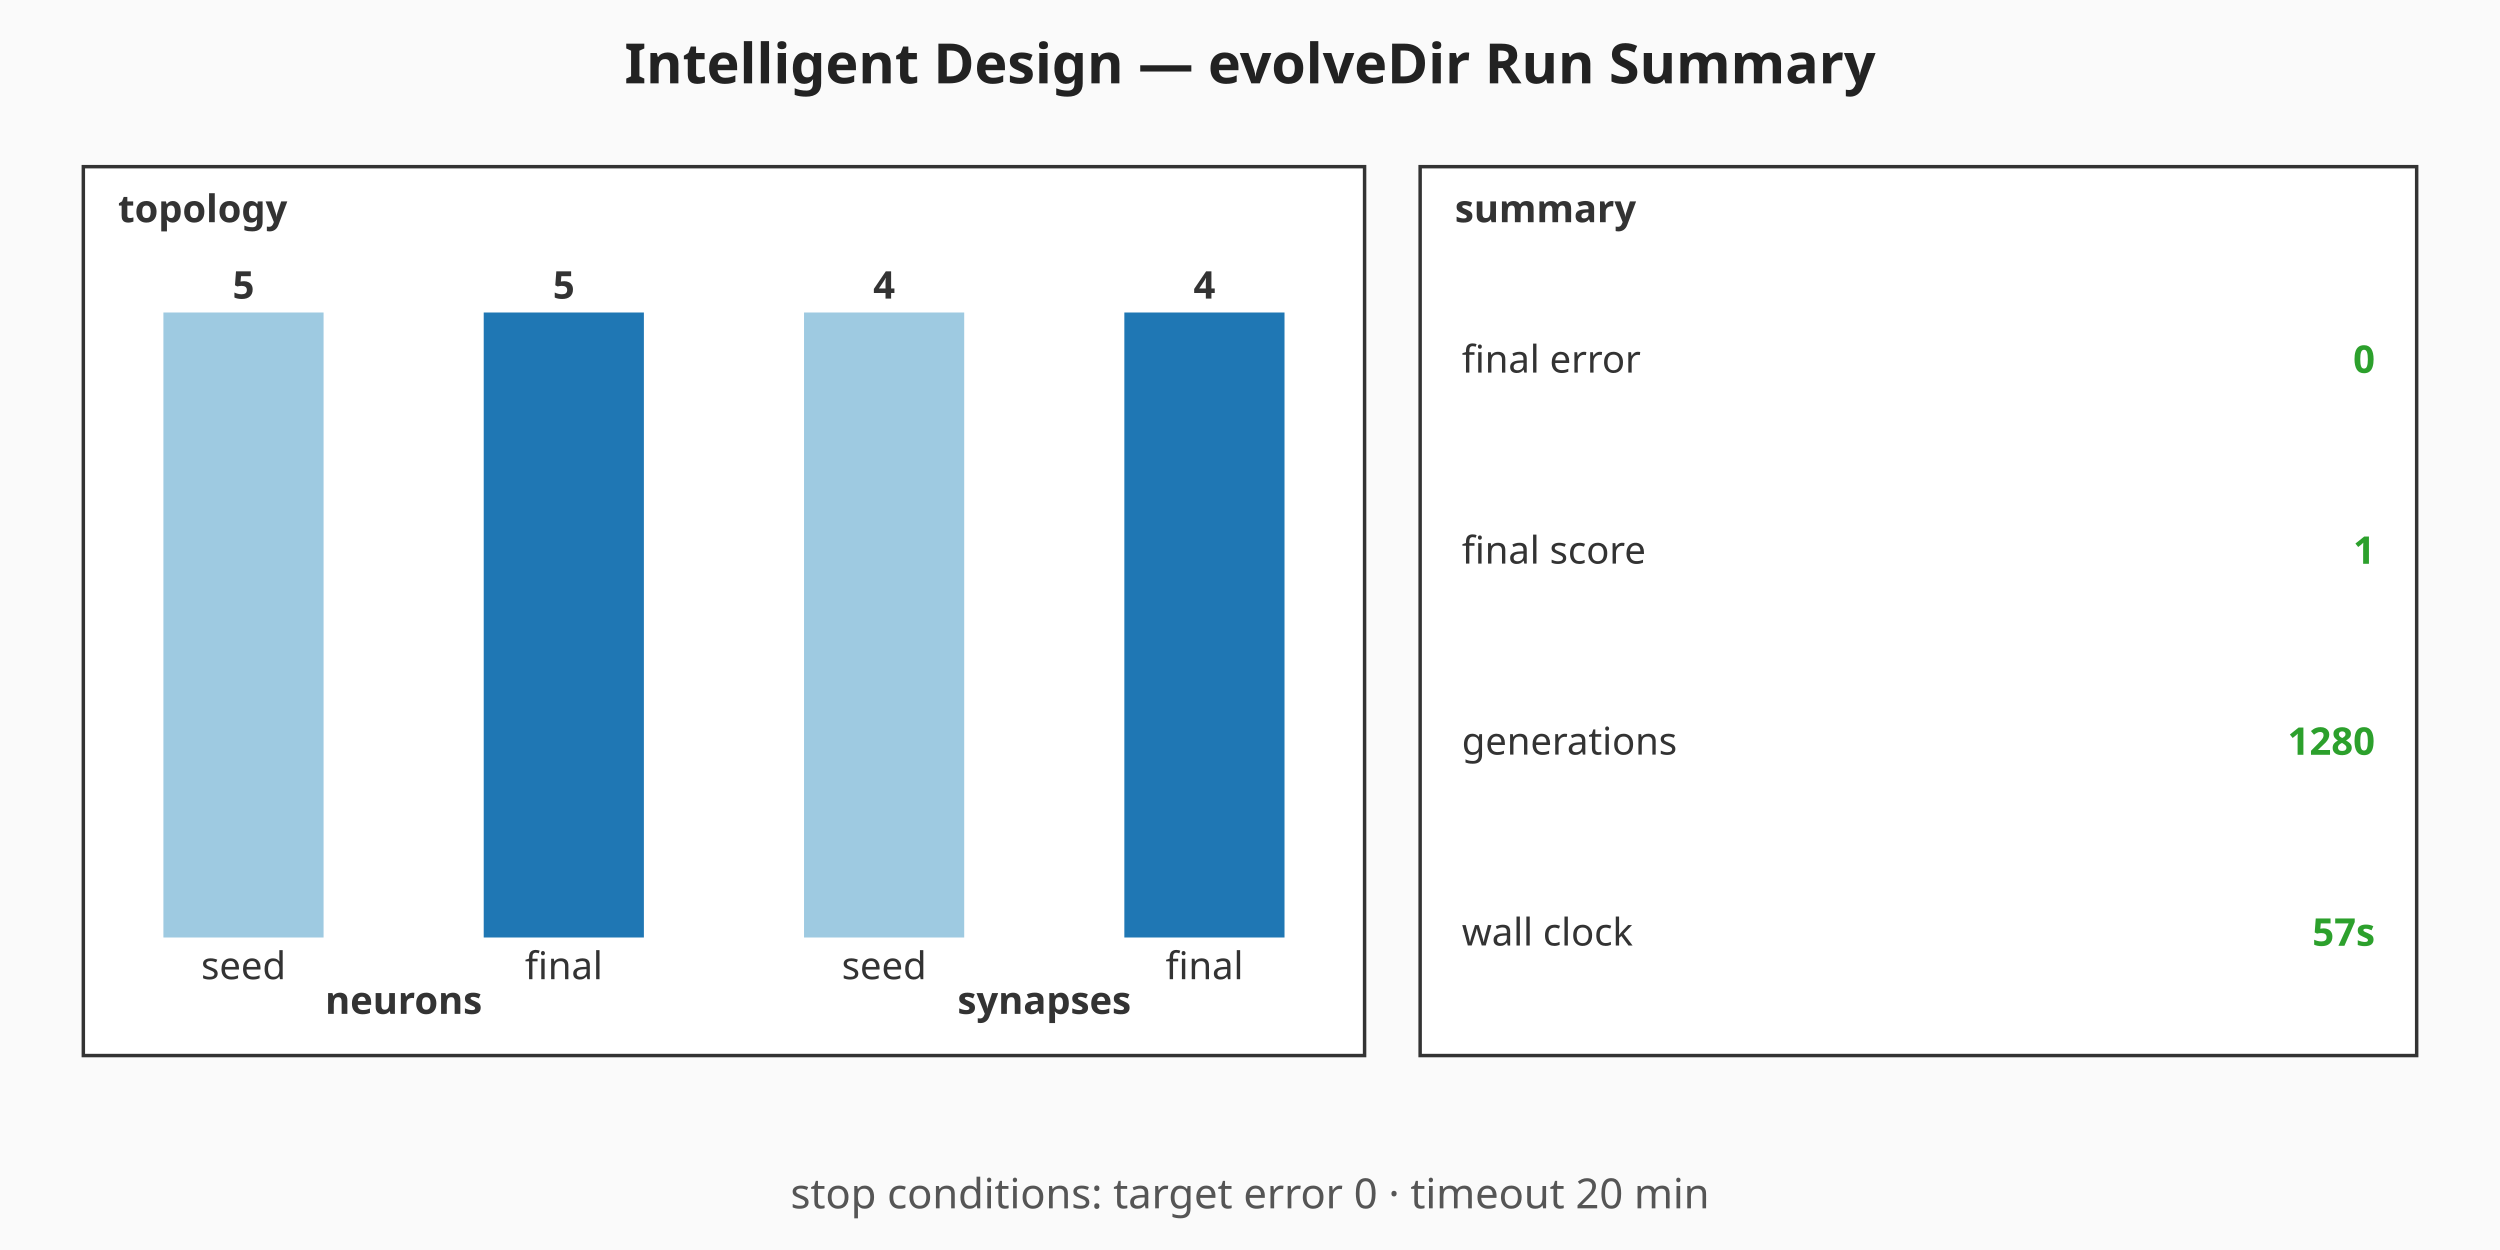
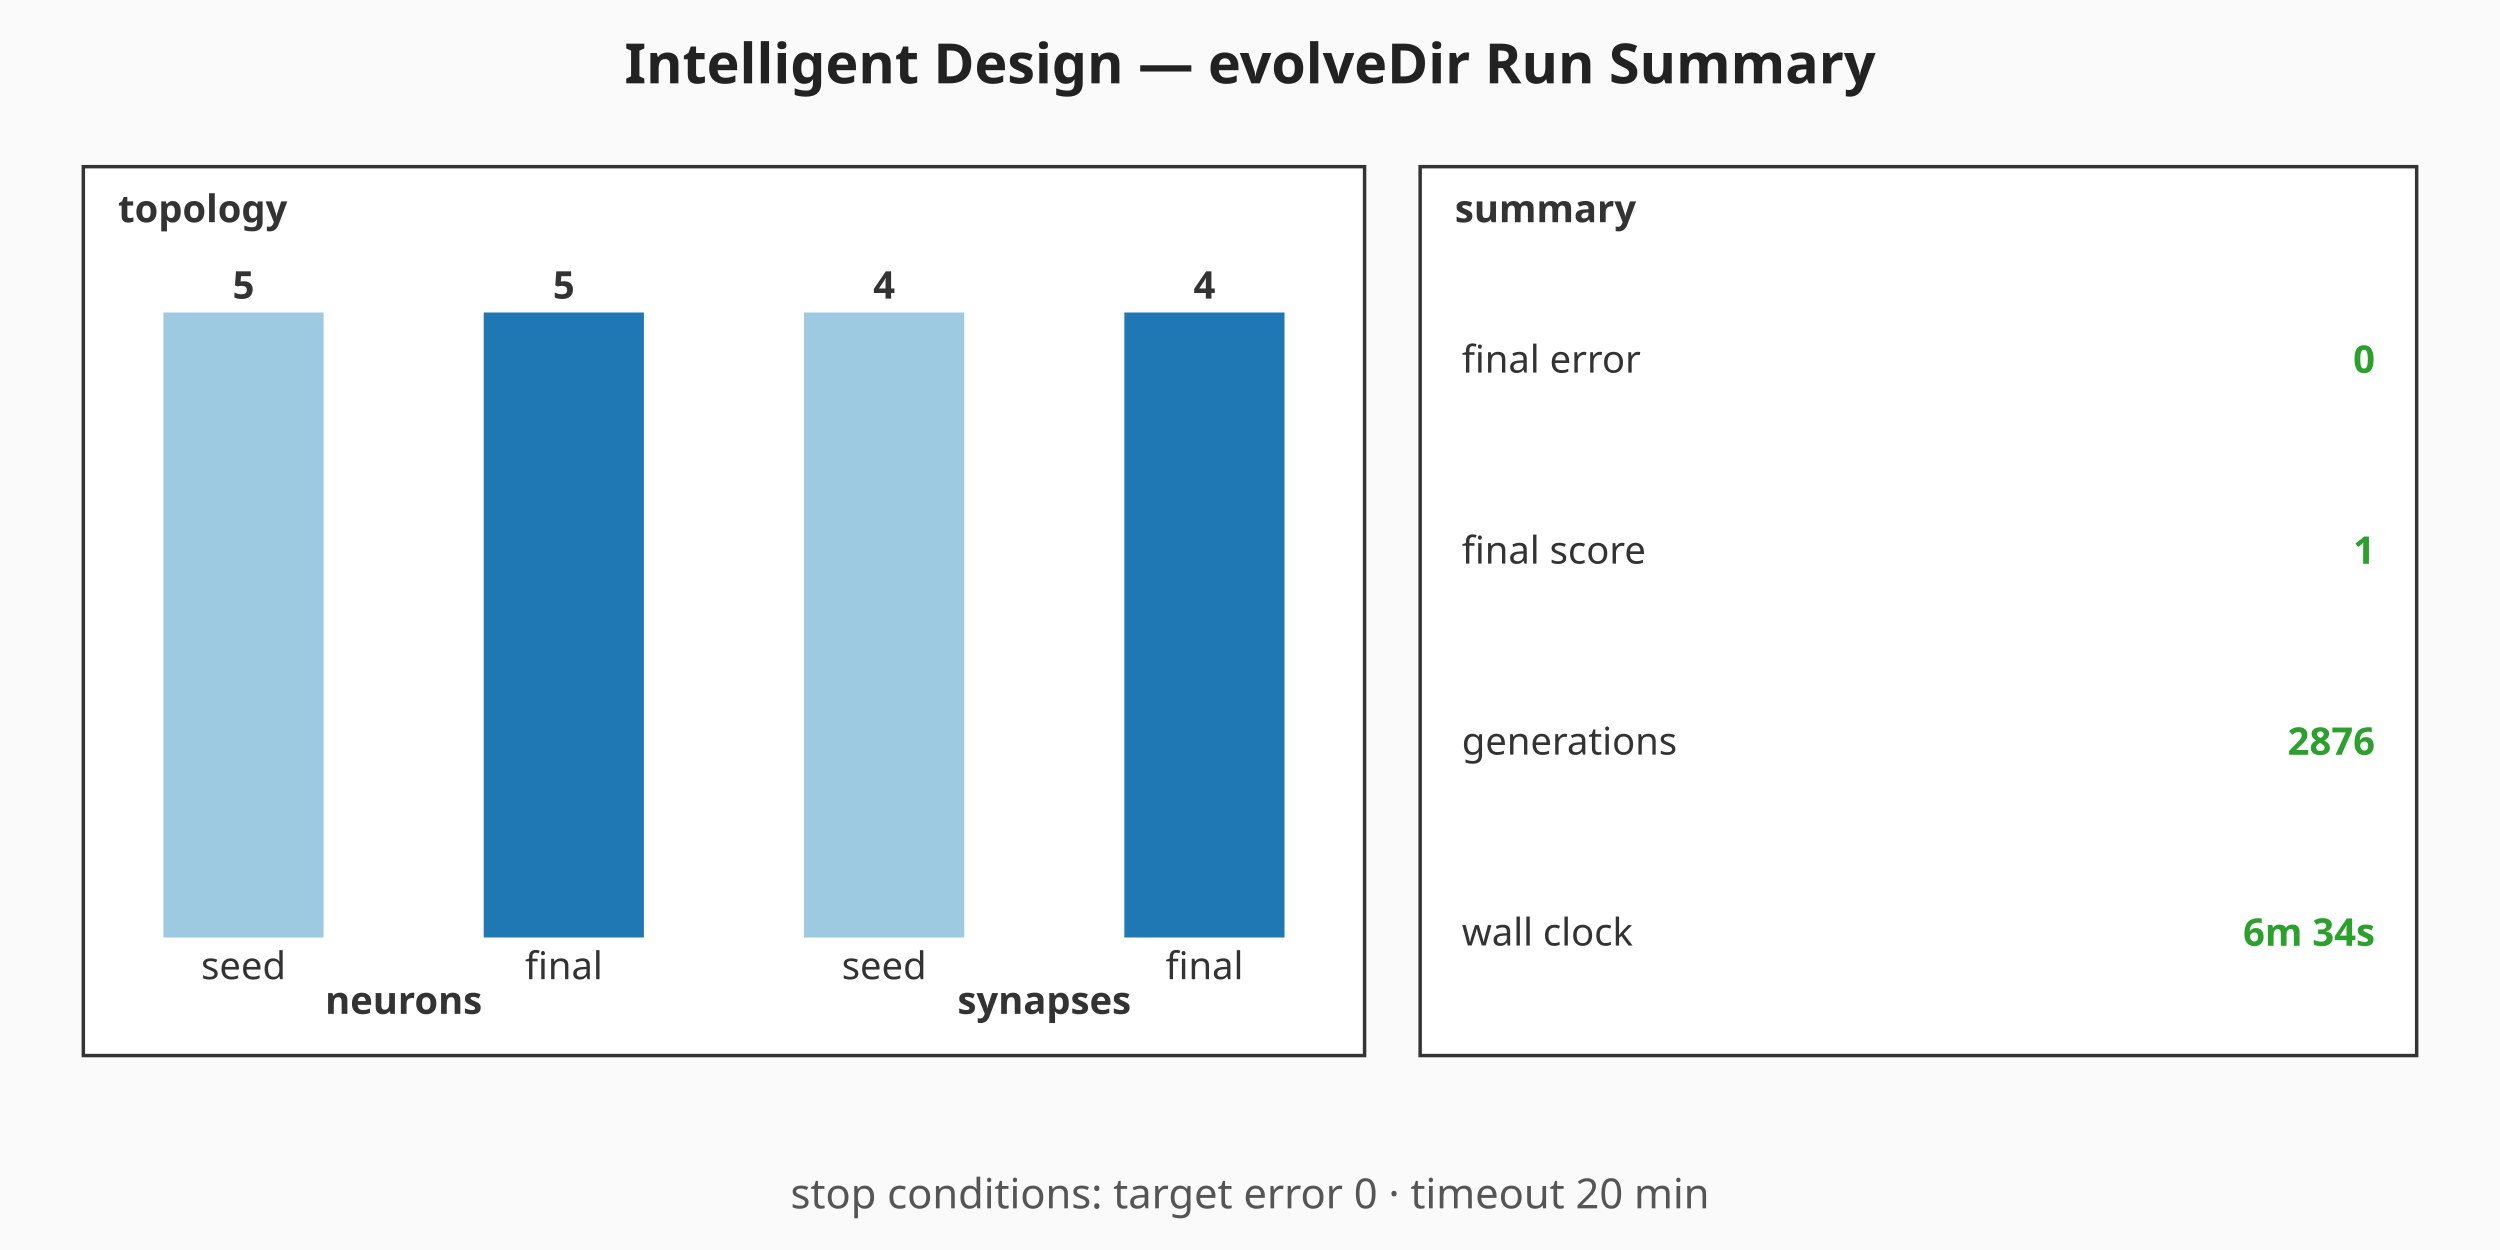
<svg xmlns="http://www.w3.org/2000/svg" viewBox="0 0 720 360" width="720" height="360" role="img" aria-label="Intelligent Design — evolveDir Run Summary summary chart">
  <rect width="720" height="360" fill="#fafafa" />
  <text x="360" y="24" text-anchor="middle" font-family="sans-serif" font-size="16" font-weight="bold" fill="#222">Intelligent Design — evolveDir Run Summary</text>
  <g class="topology" font-family="sans-serif" font-size="11" fill="#333">
    <rect x="24" y="48" width="369" height="256" fill="#ffffff" stroke="#333" stroke-width="1" />
    <text x="34" y="64" font-weight="bold">topology</text>
    <rect class="topo-bar topo-bar-seed-neurons" x="47.06" y="90" width="46.13" height="180" fill="#9ecae1" />
    <text x="70.13" y="86" text-anchor="middle" font-weight="bold">5</text>
    <text x="70.13" y="282" text-anchor="middle">seed</text>
    <rect class="topo-bar topo-bar-final-neurons" x="139.31" y="90" width="46.13" height="180" fill="#1f77b4" />
    <text x="162.38" y="86" text-anchor="middle" font-weight="bold">5</text>
    <text x="162.38" y="282" text-anchor="middle">final</text>
    <text x="116.25" y="292" text-anchor="middle" font-weight="bold">neurons</text>
    <rect class="topo-bar topo-bar-seed-synapses" x="231.56" y="90" width="46.13" height="180" fill="#9ecae1" />
    <text x="254.63" y="86" text-anchor="middle" font-weight="bold">4</text>
    <text x="254.63" y="282" text-anchor="middle">seed</text>
    <rect class="topo-bar topo-bar-final-synapses" x="323.81" y="90" width="46.13" height="180" fill="#1f77b4" />
    <text x="346.88" y="86" text-anchor="middle" font-weight="bold">4</text>
    <text x="346.88" y="282" text-anchor="middle">final</text>
    <text x="300.75" y="292" text-anchor="middle" font-weight="bold">synapses</text>
  </g>
  <g class="callouts" font-family="sans-serif" font-size="11" fill="#333">
    <rect x="409" y="48" width="287" height="256" fill="#ffffff" stroke="#333" stroke-width="1" />
    <text x="419" y="64" font-weight="bold">summary</text>
    <text class="callout-label" x="421" y="103.5" dominant-baseline="middle">final error</text>
    <text class="callout-value" x="684" y="103.5" text-anchor="end" dominant-baseline="middle" font-weight="bold" fill="#2ca02c">0</text>
    <text class="callout-label" x="421" y="158.5" dominant-baseline="middle">final score</text>
    <text class="callout-value" x="684" y="158.5" text-anchor="end" dominant-baseline="middle" font-weight="bold" fill="#2ca02c">1</text>
    <text class="callout-label" x="421" y="213.5" dominant-baseline="middle">generations</text>
-     <text class="callout-value" x="684" y="213.5" text-anchor="end" dominant-baseline="middle" font-weight="bold" fill="#2ca02c">1280</text>
+     <text class="callout-value" x="684" y="213.5" text-anchor="end" dominant-baseline="middle" font-weight="bold" fill="#2ca02c">2876</text>
    <text class="callout-label" x="421" y="268.5" dominant-baseline="middle">wall clock</text>
-     <text class="callout-value" x="684" y="268.5" text-anchor="end" dominant-baseline="middle" font-weight="bold" fill="#2ca02c">57s</text>
+     <text class="callout-value" x="684" y="268.5" text-anchor="end" dominant-baseline="middle" font-weight="bold" fill="#2ca02c">6m 34s</text>
  </g>
  <g class="caption" font-family="sans-serif" font-size="12" fill="#555">
    <text x="360" y="348" text-anchor="middle">stop conditions: target error 0 · timeout 20 min</text>
  </g>
</svg>
